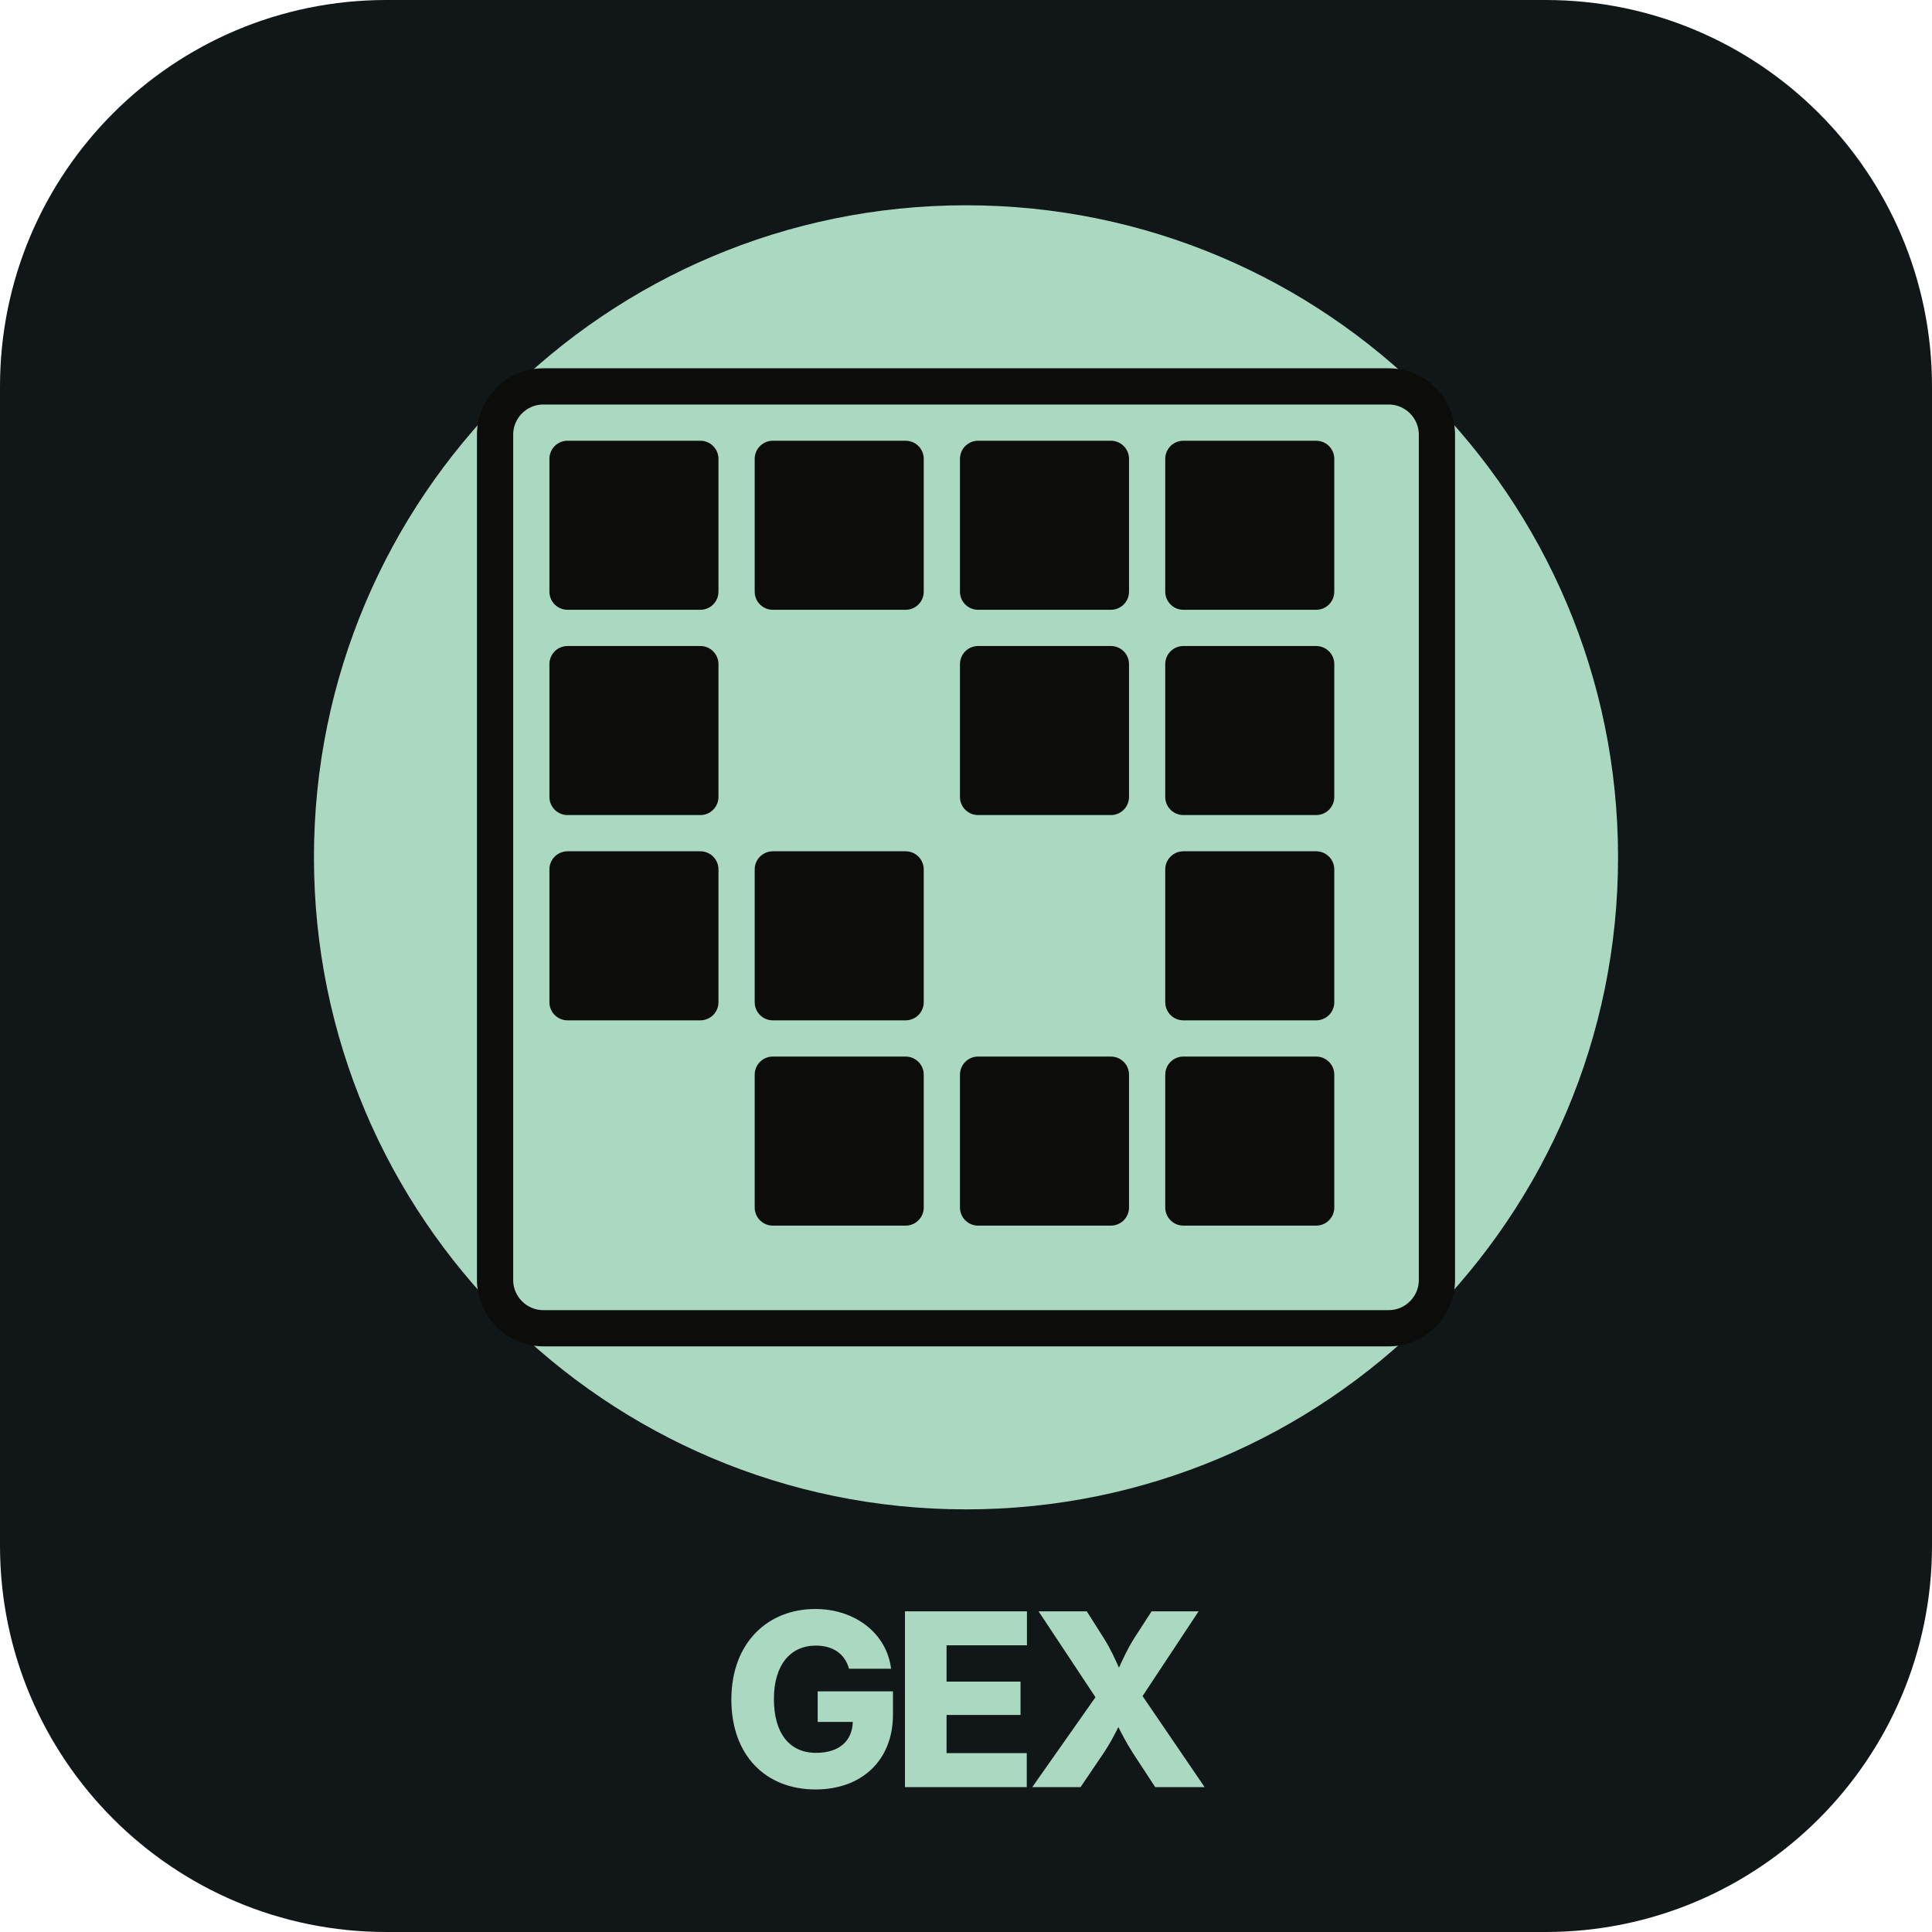
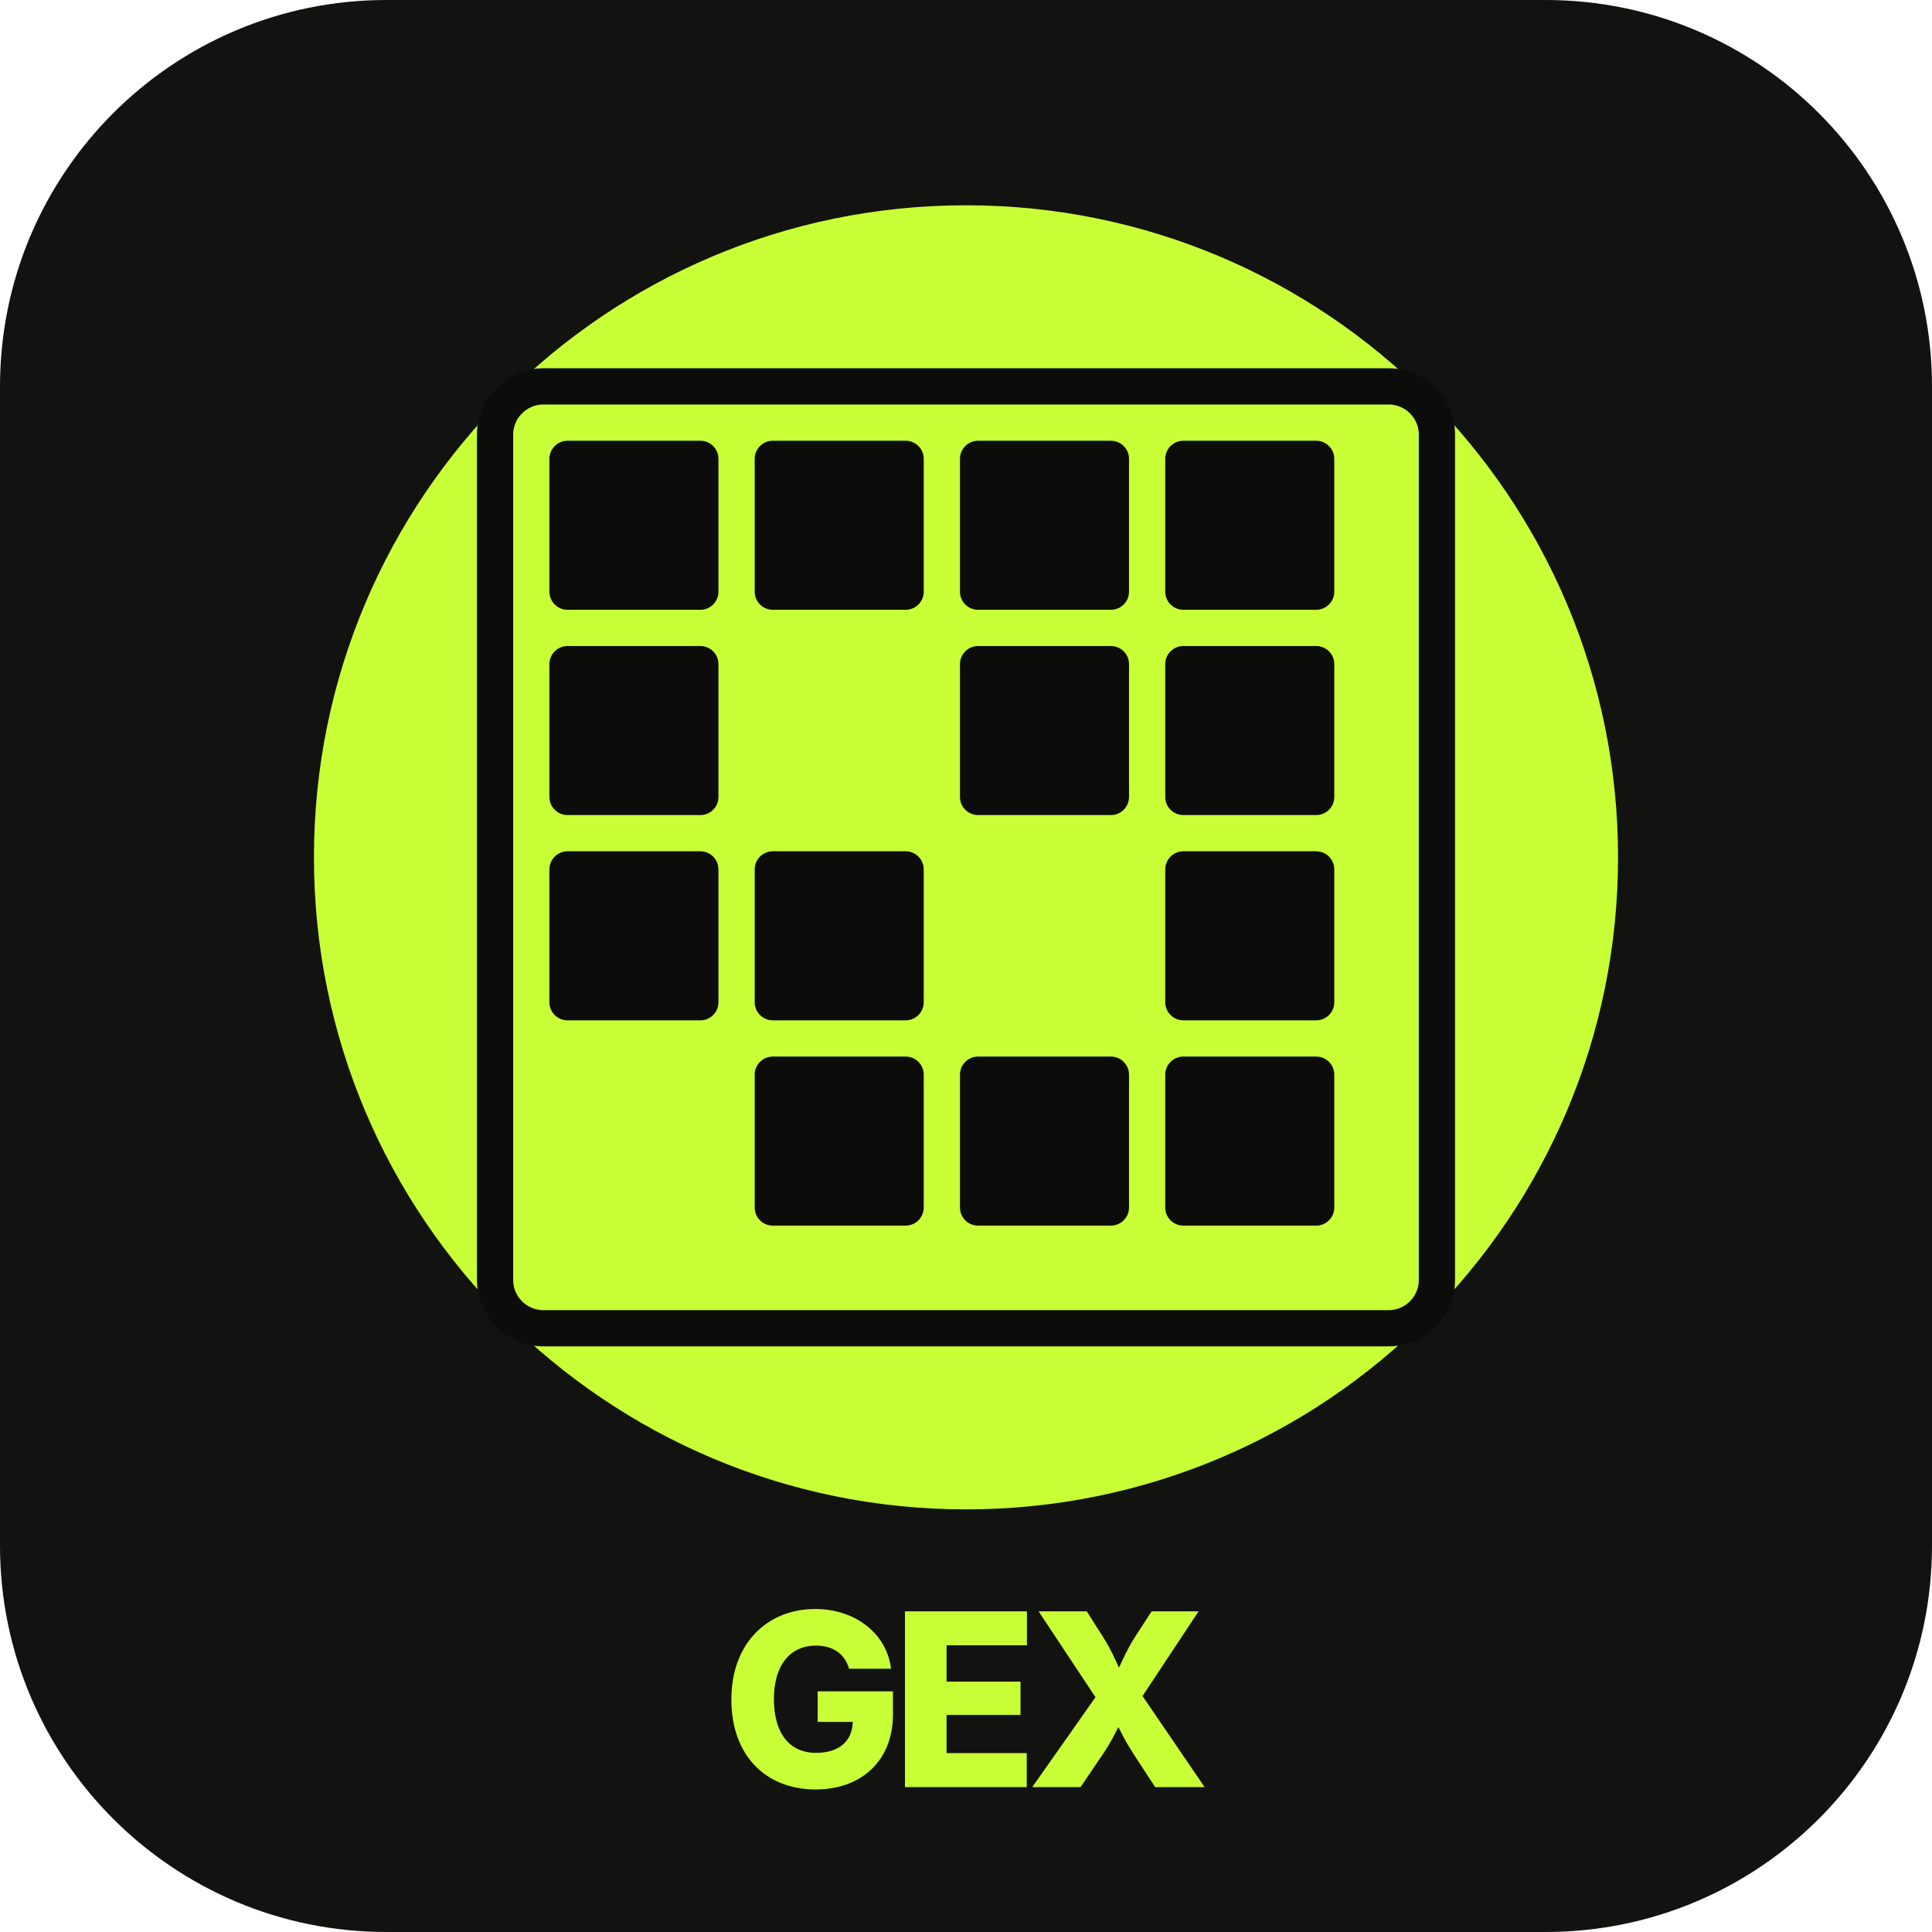
<svg xmlns="http://www.w3.org/2000/svg" viewBox="0 0 320 320" role="img" aria-label="gex">
-   <rect width="320" height="320" rx="64" fill="#111719" />
-   <circle cx="160" cy="142" r="108" fill="#abd8c1" />
+   <rect width="320" height="320" rx="64" fill="#121310" />
+   <circle cx="160" cy="142" r="108" fill="#c8ff36" />
  <g transform="translate(60 42)" stroke="#0c0d0a" stroke-width="6" stroke-linecap="round" stroke-linejoin="round">
    <rect x="22" y="22" width="156" height="156" rx="8" fill="none" />
    <g fill="#0c0d0a">
      <rect x="34" y="34" width="22" height="22" />
      <rect x="68" y="34" width="22" height="22" />
      <rect x="102" y="34" width="22" height="22" />
      <rect x="136" y="34" width="22" height="22" />
      <rect x="34" y="68" width="22" height="22" />
      <rect x="102" y="68" width="22" height="22" />
      <rect x="136" y="68" width="22" height="22" />
      <rect x="34" y="102" width="22" height="22" />
      <rect x="68" y="102" width="22" height="22" />
      <rect x="136" y="102" width="22" height="22" />
      <rect x="68" y="136" width="22" height="22" />
      <rect x="102" y="136" width="22" height="22" />
      <rect x="136" y="136" width="22" height="22" />
    </g>
  </g>
-   <text x="160" y="296" text-anchor="middle" fill="#abd8c1" font-family="Inter, Helvetica, Arial, sans-serif" font-size="40" font-weight="800" letter-spacing="-2">GEX</text>
+   <text x="160" y="296" text-anchor="middle" fill="#c8ff36" font-family="Inter, Helvetica, Arial, sans-serif" font-size="40" font-weight="800" letter-spacing="-2">GEX</text>
</svg>
